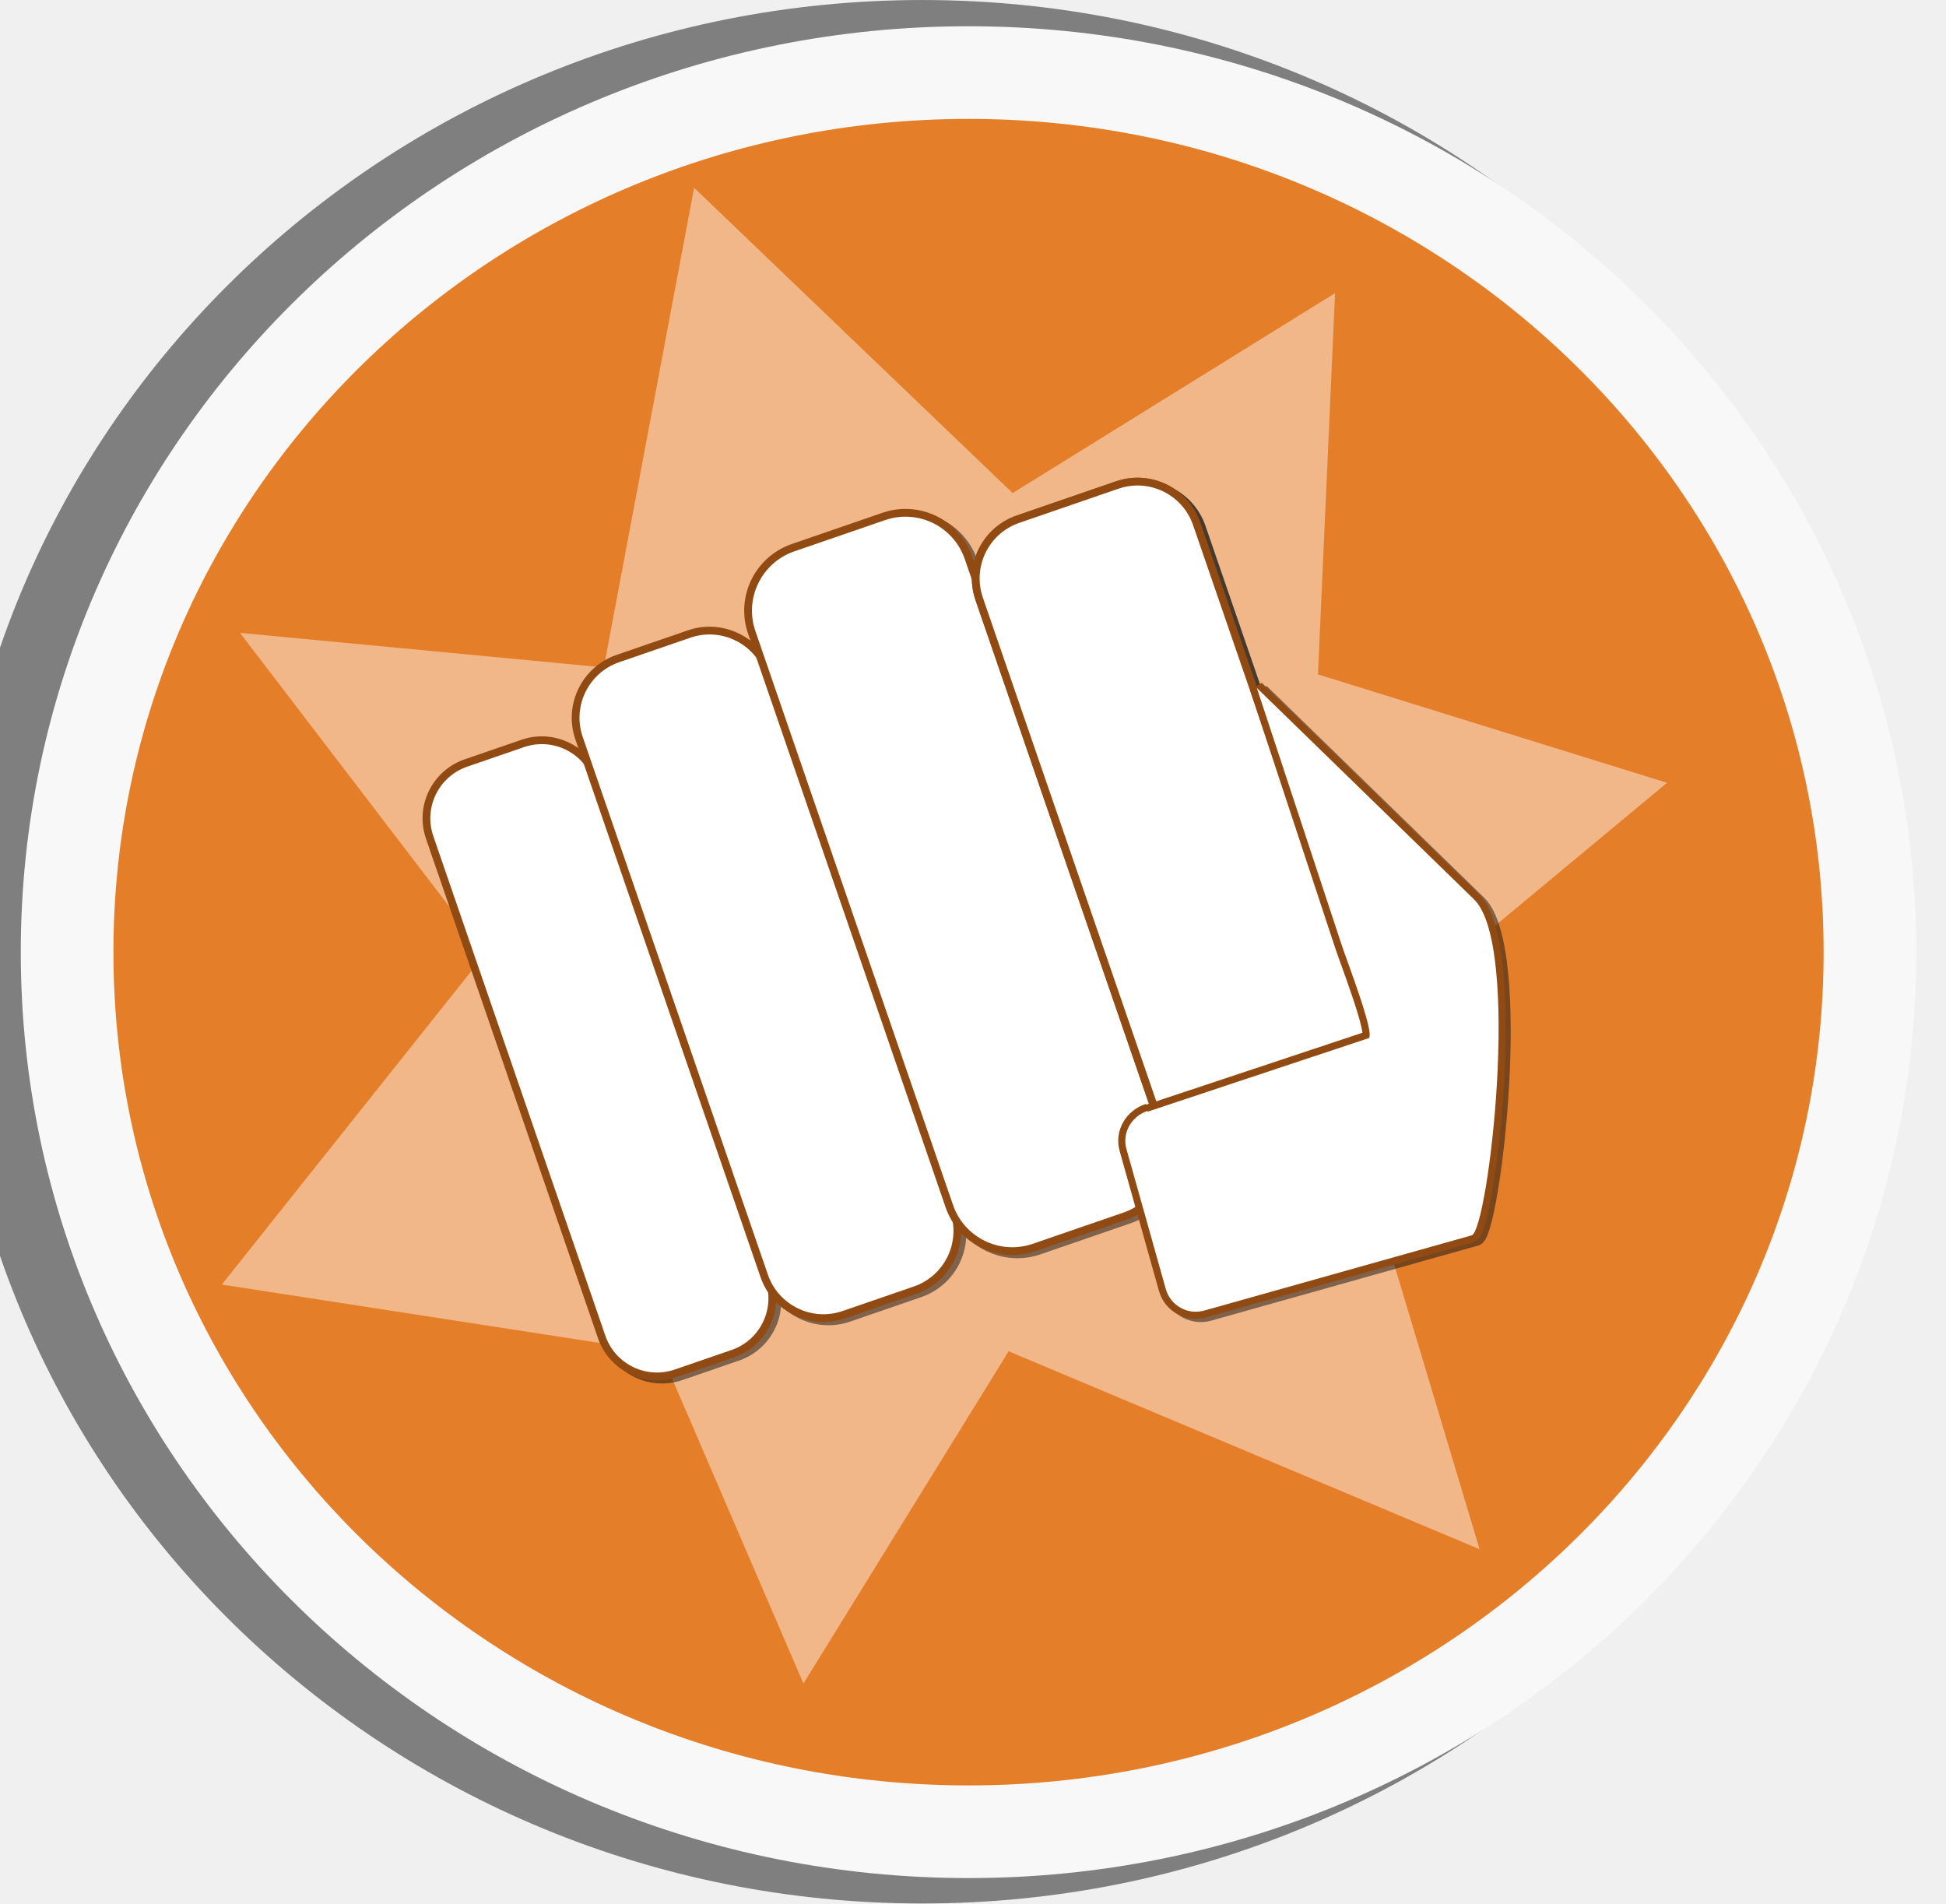
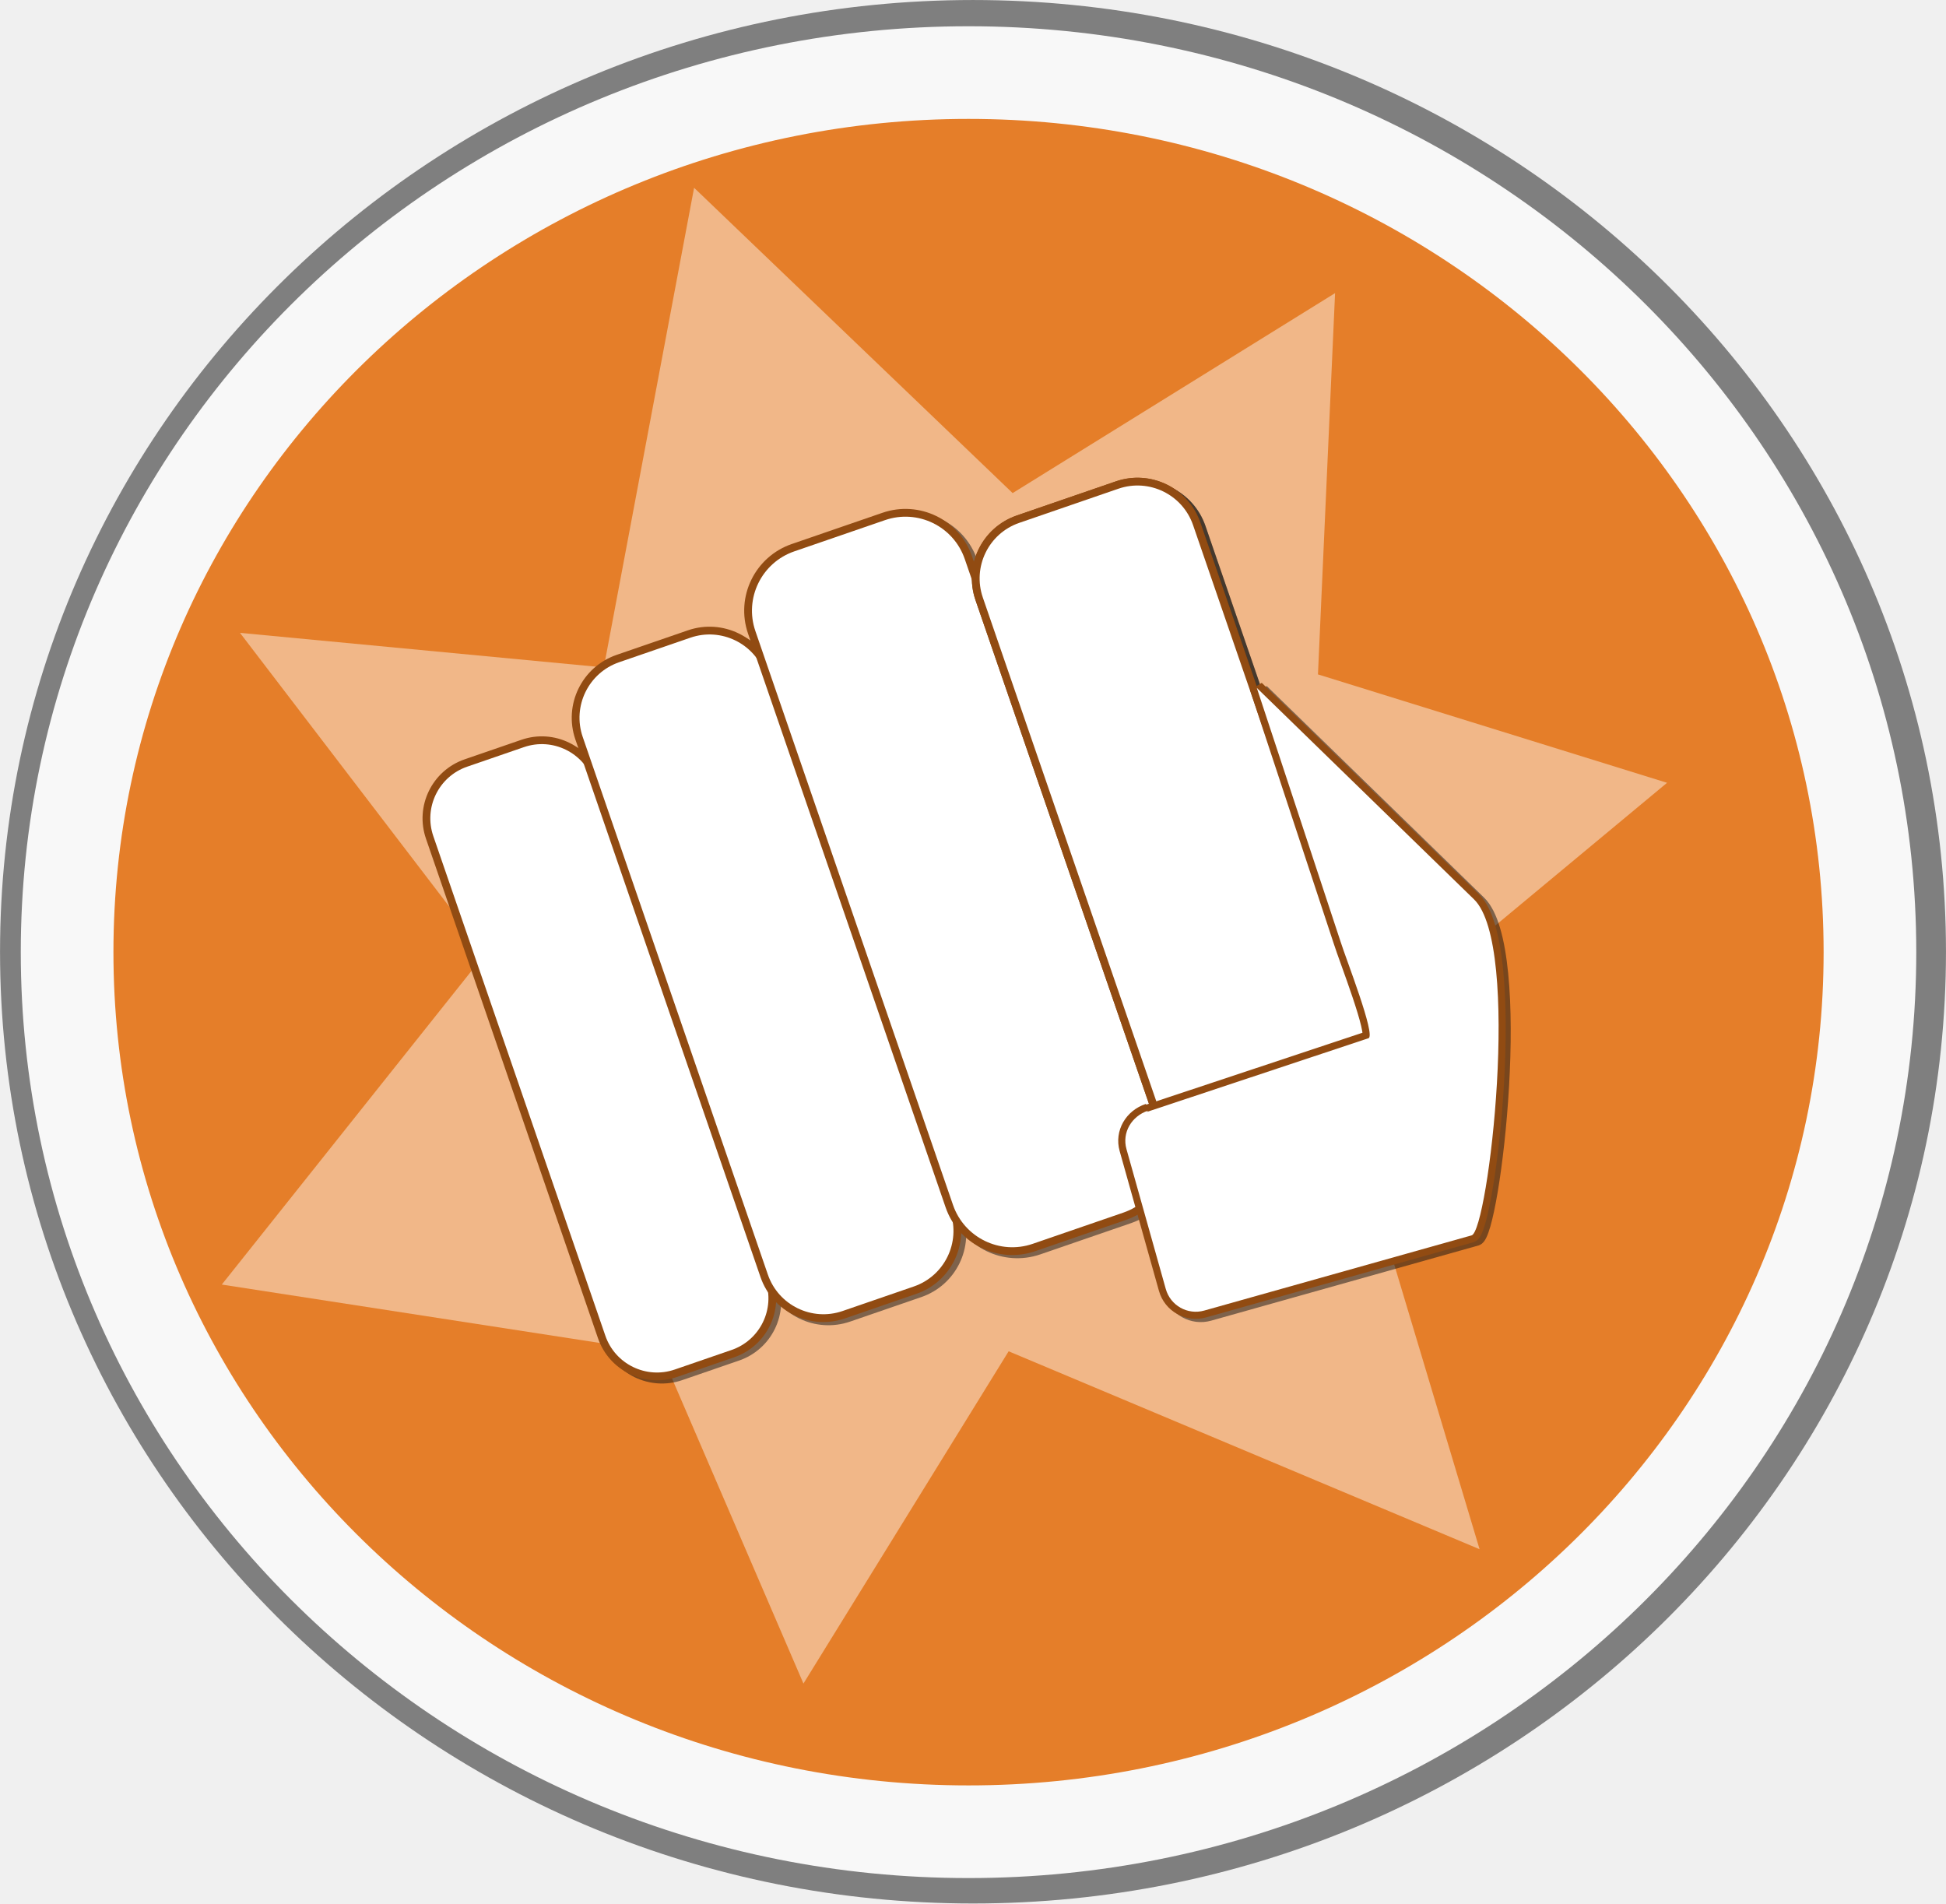
<svg xmlns="http://www.w3.org/2000/svg" width="108.355" height="105.985" viewBox="0 0 28.669 28.042" version="1.1" id="svg1">
  <defs id="defs1" />
  <g id="layer1" transform="translate(-1.677413,0.1992359)">
-     <ellipse style="fill:#141414;fill-opacity:0.513;stroke:none;stroke-width:6.267;stroke-linejoin:bevel;stroke-dasharray:none;stroke-opacity:1" id="path4" cx="15.264" cy="13.822" rx="14.334" ry="14.021" />
+     <ellipse style="fill:#141414;fill-opacity:0.513;stroke:none;stroke-width:6.267;stroke-linejoin:bevel;stroke-dasharray:none;stroke-opacity:1" id="path4" cx="16.012" cy="13.822" rx="14.334" ry="14.021" />
    <ellipse style="fill:#e57e29;fill-opacity:1;stroke:#f8f8f8;stroke-width:1.365;stroke-linejoin:bevel;stroke-dasharray:none;stroke-opacity:1" id="path2" cx="15.946" cy="13.828" rx="13.28" ry="12.958" />
    <path id="path16" style="fill:#ffffff;fill-opacity:0.442;stroke:none;stroke-width:1.33;stroke-linecap:round;stroke-linejoin:bevel;stroke-miterlimit:80;stroke-dasharray:none;stroke-dashoffset:127.298;paint-order:fill markers stroke" d="M 23.475,22.624 16.537,19.708 13.514,24.603 11.412,19.724 4.945,18.725 8.826,13.85 5.213,9.124 l 5.36,0.509 1.33,-7.066 4.693,4.498 4.75,-2.946 -0.252,5.617 5.143,1.597 -4.921,4.09 z" />
    <rect style="fill:none;fill-opacity:1;stroke:#131313;stroke-width:0.229;stroke-linecap:round;stroke-linejoin:bevel;stroke-miterlimit:80;stroke-dasharray:none;stroke-dashoffset:127.298;stroke-opacity:0.514;paint-order:stroke fill markers" id="rect11" width="9.393" height="2.495" x="13.347" y="-6.225" rx="0.805" transform="rotate(70.99825)" />
    <rect style="fill:#ffffff;fill-opacity:1;stroke:#914b12;stroke-width:0.229;stroke-linecap:round;stroke-linejoin:bevel;stroke-miterlimit:80;stroke-dasharray:none;stroke-dashoffset:127.298;stroke-opacity:1;paint-order:stroke fill markers" id="rect4" width="9.393" height="2.495" x="13.278" y="-6.171" rx="0.805" transform="rotate(70.99825)" />
    <rect style="fill:none;fill-opacity:1;stroke:#131313;stroke-width:0.229;stroke-linecap:round;stroke-linejoin:bevel;stroke-miterlimit:80;stroke-dasharray:none;stroke-dashoffset:127.298;stroke-opacity:0.514;paint-order:stroke fill markers" id="rect12" width="10.109" height="2.842" x="12.621" y="-9.129" rx="0.866" transform="rotate(70.99825)" />
    <rect style="fill:#ffffff;fill-opacity:1;stroke:#914b12;stroke-width:0.229;stroke-linecap:round;stroke-linejoin:bevel;stroke-miterlimit:80;stroke-dasharray:none;stroke-dashoffset:127.298;stroke-opacity:1;paint-order:stroke fill markers" id="rect5" width="10.109" height="2.842" x="12.552" y="-9.075" rx="0.866" transform="rotate(70.99825)" />
    <rect style="fill:none;fill-opacity:1;stroke:#131313;stroke-width:0.229;stroke-linecap:round;stroke-linejoin:bevel;stroke-miterlimit:80;stroke-dasharray:none;stroke-dashoffset:127.298;stroke-opacity:0.514;paint-order:stroke fill markers" id="rect13" width="10.789" height="3.262" x="11.917" y="-12.463" rx="0.924" transform="rotate(70.99825)" />
    <rect style="fill:#ffffff;fill-opacity:1;stroke:#914b12;stroke-width:0.229;stroke-linecap:round;stroke-linejoin:bevel;stroke-miterlimit:80;stroke-dasharray:none;stroke-dashoffset:127.298;stroke-opacity:1;paint-order:stroke fill markers" id="rect2" width="10.789" height="3.262" x="11.848" y="-12.408" rx="0.924" transform="rotate(70.99825)" />
    <rect style="fill:none;fill-opacity:1;stroke:#131313;stroke-width:0.229;stroke-linecap:round;stroke-linejoin:bevel;stroke-miterlimit:80;stroke-dasharray:none;stroke-dashoffset:127.298;stroke-opacity:0.514;paint-order:stroke fill markers" id="rect14" width="10.109" height="3.276" x="12.599" y="-15.805" rx="0.866" transform="rotate(70.99825)" />
    <rect style="fill:#ffffff;fill-opacity:1;stroke:#914b12;stroke-width:0.229;stroke-linecap:round;stroke-linejoin:bevel;stroke-miterlimit:80;stroke-dasharray:none;stroke-dashoffset:127.298;stroke-opacity:1;paint-order:stroke fill markers" id="rect1" width="10.109" height="3.276" x="12.53" y="-15.751" rx="0.866" transform="rotate(70.99825)" />
    <rect style="fill:none;fill-opacity:1;stroke:#131313;stroke-width:0.229;stroke-linecap:round;stroke-linejoin:bevel;stroke-miterlimit:80;stroke-dasharray:none;stroke-dashoffset:127.298;stroke-opacity:0.514;paint-order:stroke fill markers" id="rect15" width="10.109" height="3.276" x="12.599" y="-15.805" rx="0.866" transform="rotate(70.99825)" />
    <rect style="fill:#ffffff;fill-opacity:1;stroke:#914b12;stroke-width:0.229;stroke-linecap:round;stroke-linejoin:bevel;stroke-miterlimit:80;stroke-dasharray:none;stroke-dashoffset:127.298;stroke-opacity:1;paint-order:stroke fill markers" id="rect8" width="10.109" height="3.276" x="12.53" y="-15.751" rx="0.866" transform="rotate(70.99825)" />
    <path id="path15" style="fill:none;stroke:#131313;stroke-width:0.209;stroke-linecap:round;stroke-linejoin:bevel;stroke-miterlimit:80;stroke-dashoffset:127.298;stroke-opacity:0.514;paint-order:stroke fill markers" d="m 18.646,16.23 3.266,-1.086 c 0.113,-0.038 -0.333,-1.174 -0.409,-1.417 l -1.236,-3.744 3.201,3.116 c 0.701,0.683 0.209,4.88 -0.036,4.949 l -3.939,1.108 c -0.245,0.069 -0.498,-0.073 -0.567,-0.318 l -0.579,-2.06 c -0.069,-0.245 0.076,-0.487 0.318,-0.567 z" />
    <path id="rect10" style="fill:#ffffff;stroke:#914b12;stroke-width:0.209;stroke-linecap:round;stroke-linejoin:bevel;stroke-miterlimit:80;stroke-dashoffset:127.298;paint-order:stroke fill markers" d="m 18.572,16.182 3.266,-1.086 c 0.113,-0.038 -0.333,-1.174 -0.409,-1.417 l -1.236,-3.744 3.201,3.116 c 0.701,0.683 0.209,4.88 -0.036,4.949 l -3.939,1.108 c -0.245,0.069 -0.498,-0.073 -0.567,-0.318 l -0.579,-2.06 c -0.069,-0.245 0.076,-0.487 0.318,-0.567 z" />
  </g>
</svg>
